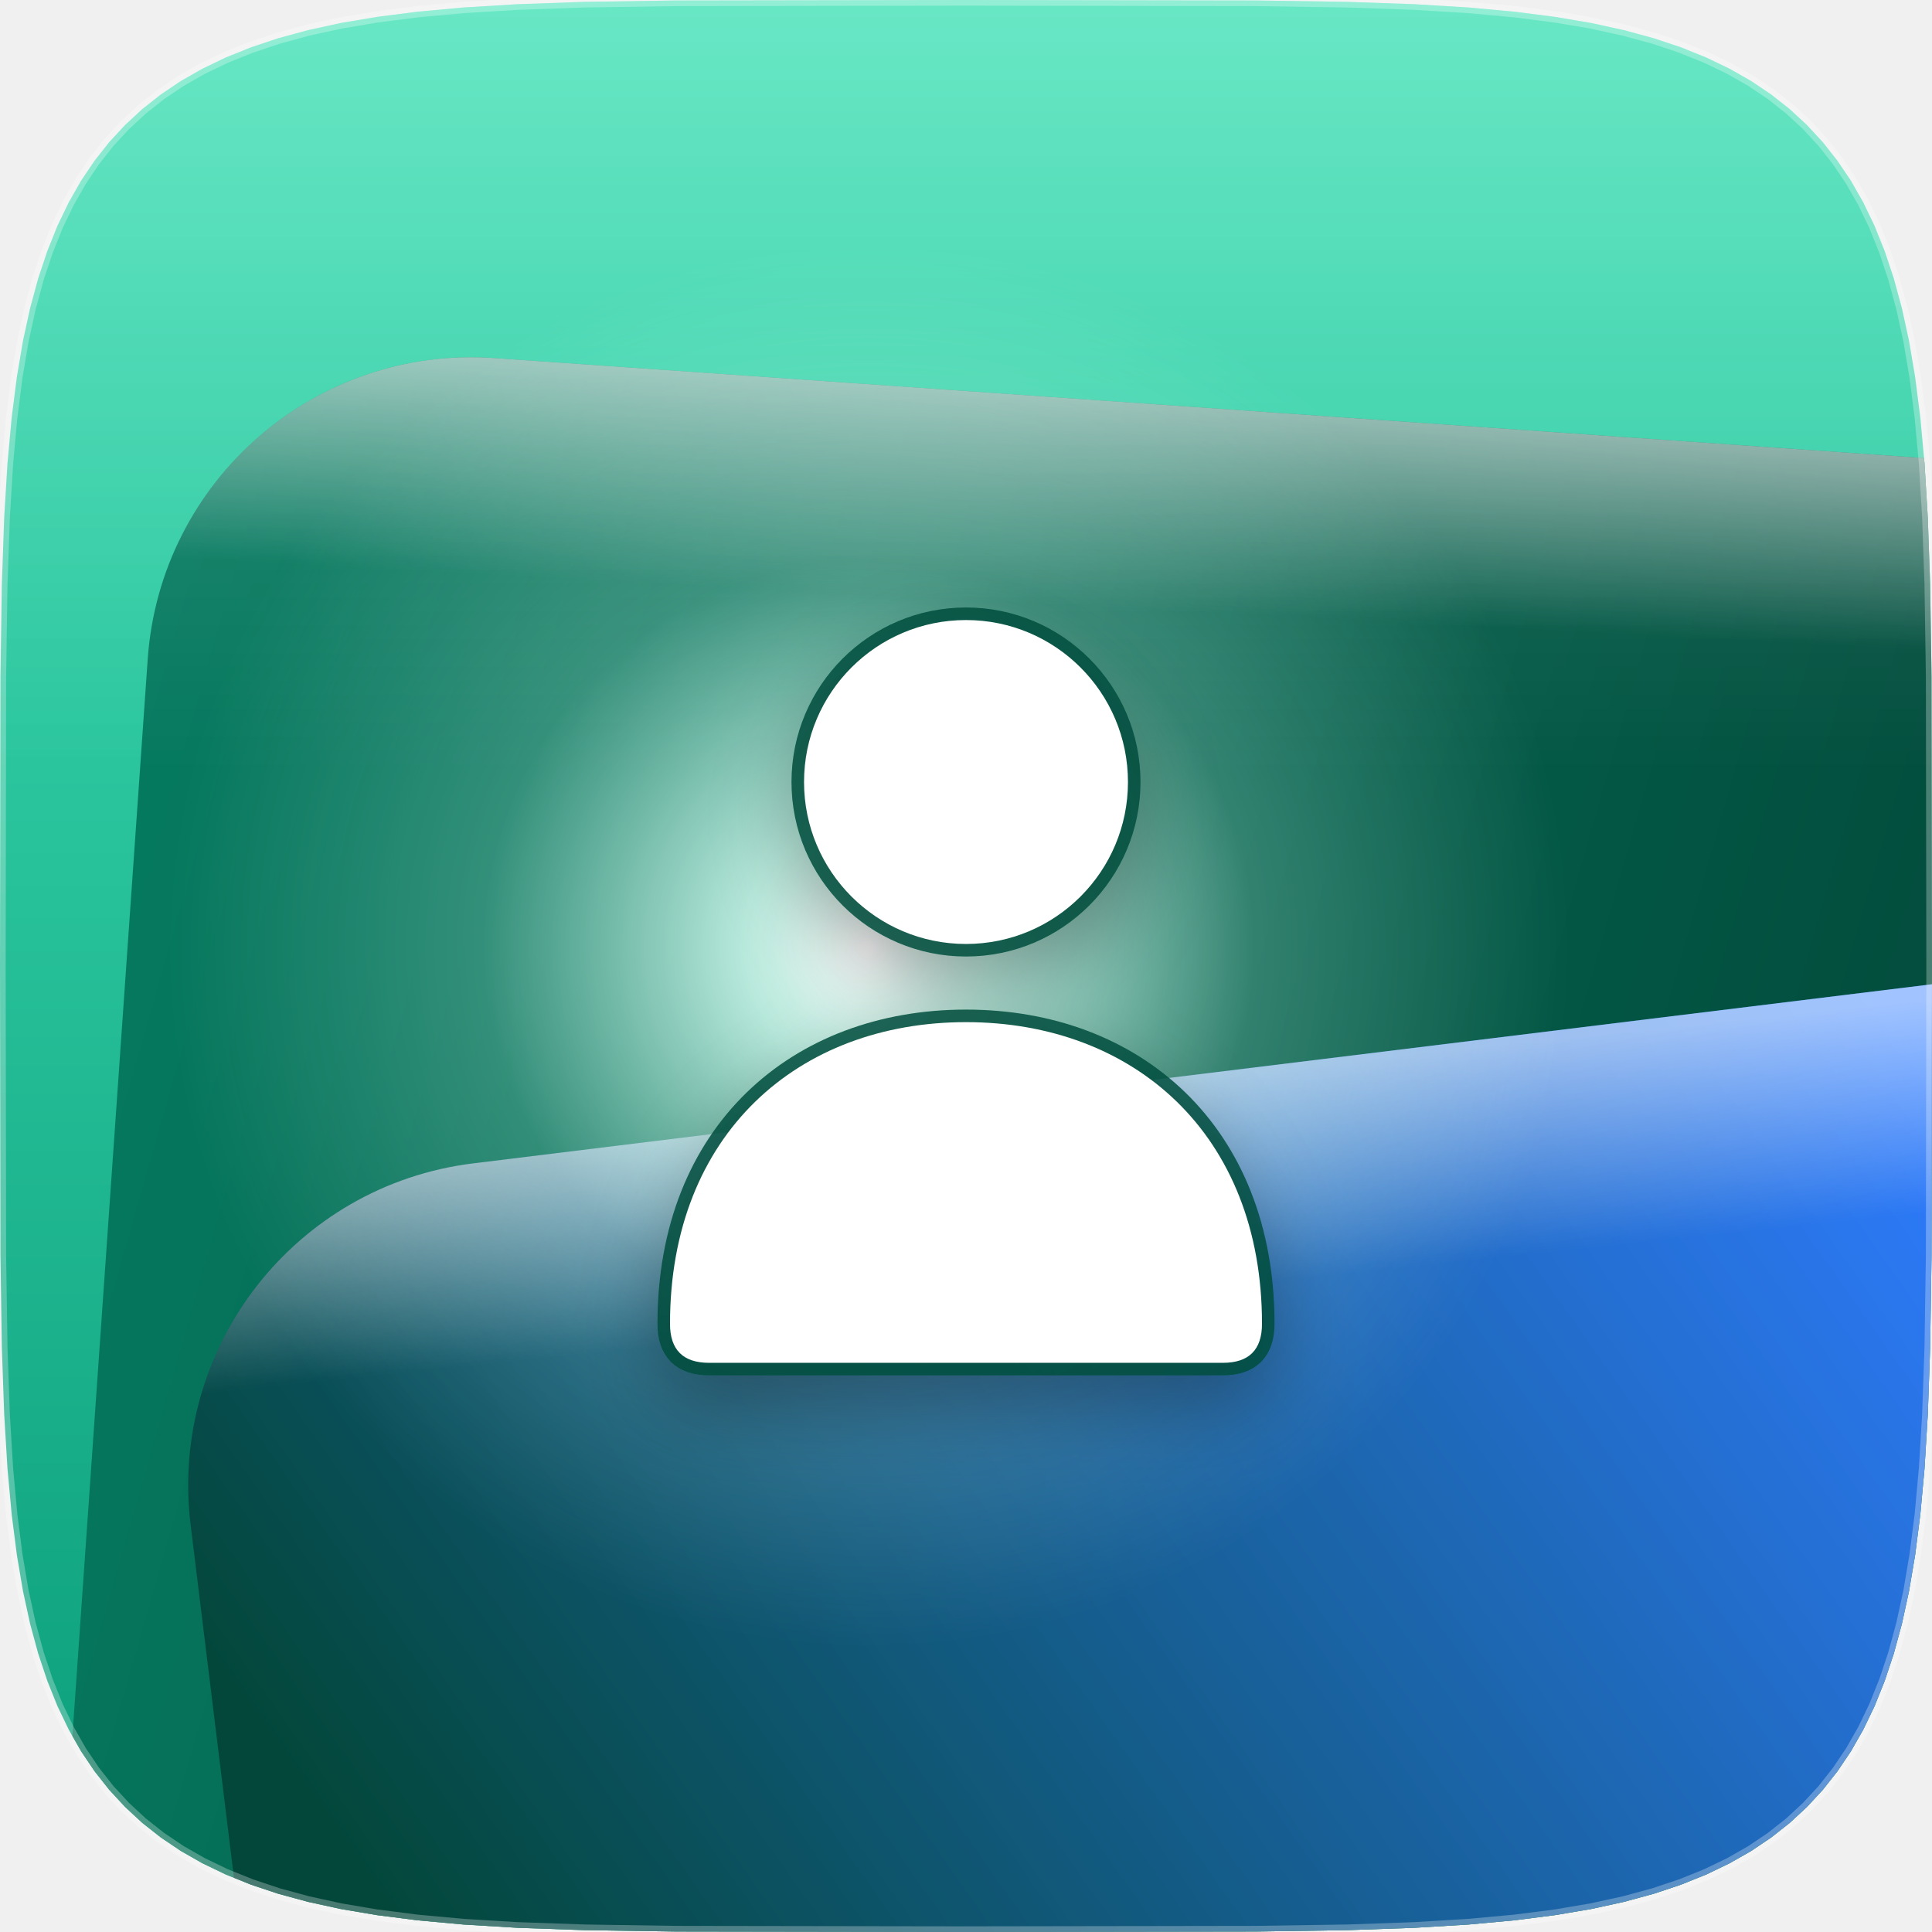
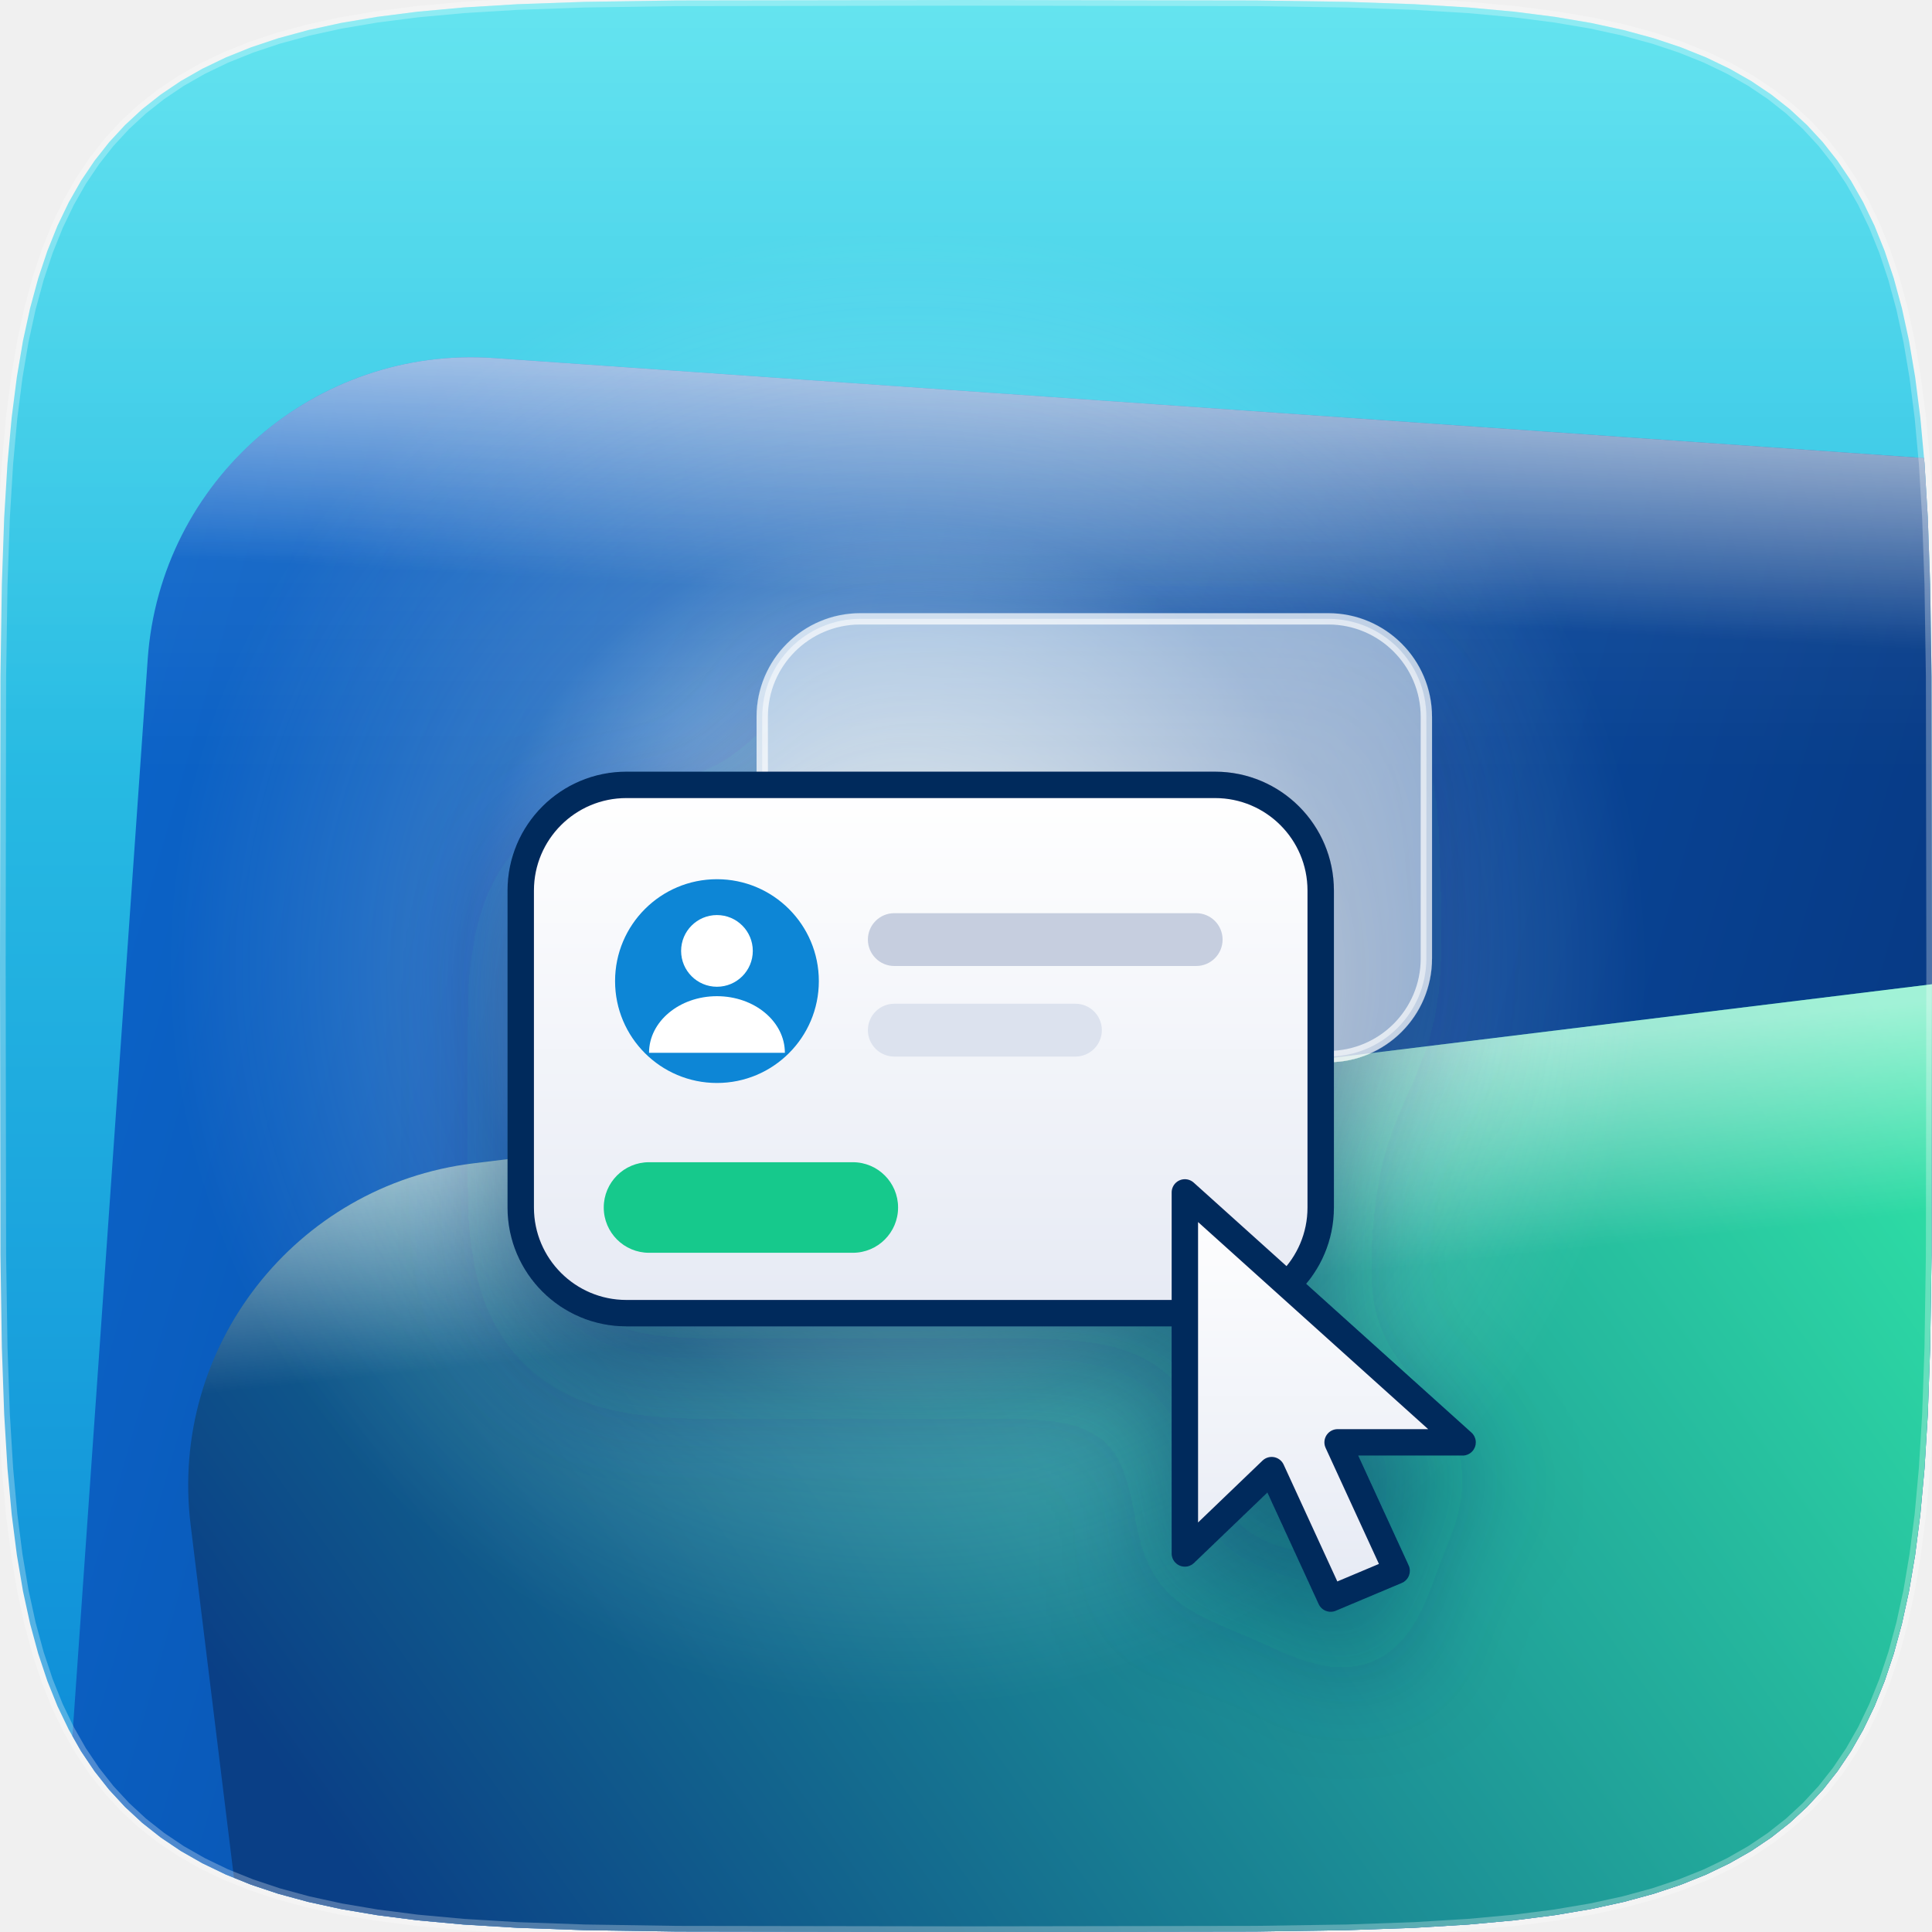
<svg xmlns="http://www.w3.org/2000/svg" viewBox="0 0 512 512" role="img" aria-label="condor track">
  <defs>
    <linearGradient id="p-track-baldosa" gradientUnits="userSpaceOnUse" x1="0" y1="0" x2="0" y2="512">
-       <stop offset="0" stop-color="#3FE0B5" />
-       <stop offset="1" stop-color="#0A9C79" />
+       <stop offset="0" stop-color="#3ADCEB" />
+       <stop offset="1" stop-color="#0A86D6" />
    </linearGradient>
    <linearGradient id="p-track-l1" gradientUnits="userSpaceOnUse" x1="40" y1="160" x2="512" y2="260">
-       <stop offset="0" stop-color="#057A5F" />
-       <stop offset="1" stop-color="#034D3D" />
+       <stop offset="0" stop-color="#0B63C8" />
+       <stop offset="1" stop-color="#073A85" />
    </linearGradient>
    <linearGradient id="p-track-l2" gradientUnits="userSpaceOnUse" x1="500" y1="300" x2="90" y2="520">
-       <stop offset="0" stop-color="#2E7BFF" />
-       <stop offset="1" stop-color="#03473A" />
+       <stop offset="0" stop-color="#2FE3A6" />
+       <stop offset="1" stop-color="#0A3F86" />
    </linearGradient>
-     <radialGradient id="p-track-brillo" cx="0.45" cy="0.49" r="0.36">
-       <stop offset="0" stop-color="#fff" stop-opacity="1" />
-       <stop offset=".18" stop-color="#D6FFF3" stop-opacity=".85" />
-       <stop offset=".55" stop-color="#D6FFF3" stop-opacity=".22" />
-       <stop offset="1" stop-color="#D6FFF3" stop-opacity="0" />
+     <linearGradient id="p-track-blanco" x1="0" y1="0" x2="0" y2="1">
+       <stop offset="0" stop-color="#FFFFFF" />
+       <stop offset="1" stop-color="#E6EAF4" />
+     </linearGradient>
+     <radialGradient id="p-track-brillo" cx="0.47" cy="0.5" r="0.38">
+       <stop offset="0" stop-color="#fff" stop-opacity=".95" />
+       <stop offset=".2" stop-color="#E4FBFF" stop-opacity=".75" />
+       <stop offset=".6" stop-color="#E4FBFF" stop-opacity=".18" />
+       <stop offset="1" stop-color="#E4FBFF" stop-opacity="0" />
    </radialGradient>
    <linearGradient id="p-track-filo" x1="0" y1="0" x2="0" y2="1">
      <stop offset="0" stop-color="#fff" stop-opacity=".55" />
      <stop offset=".08" stop-color="#fff" stop-opacity="0" />
    </linearGradient>
    <linearGradient id="p-track-velo" x1="0" y1="0" x2="0" y2="1">
      <stop offset="0" stop-color="#fff" stop-opacity=".22" />
      <stop offset=".4" stop-color="#fff" stop-opacity="0" />
    </linearGradient>
    <clipPath id="p-track-clip">
      <path d="M512 256L511.88 332.66L511.51 357.1L510.89 374.81L510.02 389.15L508.9 401.37L507.53 412.09L505.91 421.67L504.02 430.33L501.87 438.24L499.45 445.49L496.76 452.18L493.78 458.37L490.52 464.09L486.95 469.39L483.07 474.31L478.86 478.86L474.31 483.07L469.39 486.95L464.09 490.52L458.37 493.78L452.18 496.76L445.49 499.45L438.24 501.87L430.33 504.02L421.67 505.91L412.09 507.53L401.37 508.9L389.15 510.02L374.81 510.89L357.1 511.51L332.66 511.88L256 512L179.34 511.88L154.9 511.51L137.19 510.89L122.85 510.02L110.63 508.9L99.91 507.53L90.33 505.91L81.67 504.02L73.76 501.87L66.51 499.45L59.82 496.76L53.63 493.78L47.91 490.52L42.61 486.95L37.69 483.07L33.14 478.86L28.93 474.31L25.05 469.39L21.48 464.09L18.22 458.37L15.24 452.18L12.55 445.49L10.13 438.24L7.98 430.33L6.09 421.67L4.47 412.09L3.1 401.37L1.98 389.15L1.11 374.81L0.49 357.1L0.12 332.66L0 256L0.12 179.34L0.49 154.9L1.11 137.19L1.98 122.85L3.1 110.63L4.47 99.91L6.09 90.33L7.98 81.67L10.13 73.76L12.55 66.51L15.24 59.82L18.22 53.63L21.48 47.91L25.05 42.61L28.93 37.69L33.14 33.14L37.69 28.93L42.61 25.05L47.91 21.48L53.63 18.22L59.82 15.24L66.51 12.55L73.76 10.13L81.67 7.98L90.33 6.09L99.91 4.47L110.63 3.1L122.85 1.98L137.19 1.11L154.9 0.49L179.34 0.12L256 0L332.66 0.12L357.1 0.49L374.81 1.11L389.15 1.98L401.37 3.1L412.09 4.47L421.67 6.09L430.33 7.98L438.24 10.13L445.49 12.55L452.18 15.24L458.37 18.22L464.09 21.48L469.39 25.05L474.31 28.93L478.86 33.14L483.07 37.69L486.95 42.61L490.52 47.91L493.78 53.63L496.76 59.82L499.45 66.51L501.87 73.76L504.02 81.67L505.91 90.33L507.53 99.91L508.9 110.63L510.02 122.85L510.89 137.19L511.51 154.9L511.88 179.34Z" />
    </clipPath>
    <filter id="p-track-sombra" x="-30%" y="-30%" width="160%" height="160%">
-       <feDropShadow dx="0" dy="12" stdDeviation="14" flood-color="#000" flood-opacity=".32" />
+       <feDropShadow dx="0" dy="14" stdDeviation="16" flood-color="#06295C" flood-opacity=".45" />
    </filter>
  </defs>
  <g clip-path="url(#p-track-clip)">
    <rect width="512" height="512" fill="url(#p-track-baldosa)" />
    <g class="lam lam1" transform="rotate(4 256 256)">
      <rect x="34" y="104" width="620" height="700" rx="86" fill="url(#p-track-l1)" />
      <rect x="34" y="104" width="620" height="700" rx="86" fill="url(#p-track-filo)" />
    </g>
    <g class="lam lam2" transform="rotate(-7 256 256)">
      <rect x="34" y="292" width="620" height="700" rx="86" fill="url(#p-track-l2)" />
      <rect x="34" y="292" width="620" height="700" rx="86" fill="url(#p-track-filo)" />
    </g>
    <rect class="brillo" width="512" height="512" fill="url(#p-track-brillo)" />
    <rect width="512" height="512" fill="url(#p-track-velo)" />
  </g>
  <path d="M512 256L511.88 332.66L511.51 357.1L510.89 374.81L510.02 389.15L508.9 401.37L507.53 412.09L505.91 421.67L504.02 430.33L501.87 438.24L499.45 445.49L496.76 452.18L493.78 458.37L490.52 464.09L486.95 469.39L483.07 474.31L478.86 478.86L474.31 483.07L469.39 486.95L464.09 490.52L458.37 493.78L452.18 496.76L445.49 499.45L438.24 501.87L430.33 504.02L421.67 505.91L412.09 507.53L401.37 508.9L389.15 510.02L374.81 510.89L357.1 511.51L332.66 511.88L256 512L179.34 511.88L154.9 511.51L137.19 510.89L122.85 510.02L110.63 508.9L99.91 507.53L90.33 505.91L81.67 504.02L73.76 501.87L66.51 499.45L59.82 496.76L53.63 493.78L47.91 490.52L42.61 486.95L37.69 483.07L33.14 478.86L28.93 474.31L25.05 469.39L21.48 464.09L18.22 458.37L15.24 452.18L12.55 445.49L10.13 438.24L7.98 430.33L6.09 421.67L4.47 412.09L3.1 401.37L1.98 389.15L1.11 374.81L0.49 357.1L0.12 332.66L0 256L0.12 179.34L0.49 154.9L1.11 137.19L1.98 122.85L3.1 110.63L4.47 99.91L6.09 90.33L7.98 81.67L10.13 73.76L12.55 66.51L15.24 59.82L18.22 53.63L21.48 47.91L25.05 42.61L28.93 37.69L33.14 33.14L37.69 28.93L42.61 25.05L47.91 21.48L53.63 18.22L59.82 15.24L66.51 12.55L73.76 10.13L81.67 7.98L90.33 6.09L99.91 4.47L110.63 3.1L122.85 1.98L137.19 1.11L154.9 0.49L179.34 0.12L256 0L332.66 0.12L357.1 0.49L374.81 1.11L389.15 1.98L401.37 3.1L412.09 4.47L421.67 6.09L430.33 7.98L438.24 10.13L445.49 12.55L452.18 15.24L458.37 18.22L464.09 21.48L469.39 25.05L474.31 28.93L478.86 33.14L483.07 37.69L486.95 42.61L490.52 47.91L493.78 53.63L496.76 59.82L499.45 66.51L501.87 73.76L504.02 81.67L505.91 90.33L507.53 99.91L508.9 110.63L510.02 122.85L510.89 137.19L511.51 154.9L511.88 179.34Z" fill="none" stroke="#fff" stroke-opacity=".28" stroke-width="3" />
-   <g class="picto" filter="url(#p-track-sombra)" transform="translate(256 262) scale(0.74) translate(-256 -278)">
-     <g opacity=".85">
-       <path d="M256 146a58 58 0 1 1 0 116a58 58 0 1 1 0-116Z" fill="#034D3D" stroke="#034D3D" stroke-width="9" stroke-linejoin="round" />
-       <path d="M150 398C150 330 196 290 256 290S362 330 362 398Q362 412 348 412H164Q150 412 150 398Z" fill="#034D3D" stroke="#034D3D" stroke-width="9" stroke-linejoin="round" />
+   <g class="escena" filter="url(#p-track-sombra)">
+     <g transform="translate(-4 -6)">
+       <path d="M232 170H356A26 26 0 0 1 382 196V260A26 26 0 0 1 356 286H232A26 26 0 0 1 206 260V196A26 26 0 0 1 232 170Z" fill="#fff" fill-opacity=".5" stroke="#fff" stroke-opacity=".7" stroke-width="3" />
+       <path d="M170 214H326A28 28 0 0 1 354 242V326A28 28 0 0 1 326 354H170A28 28 0 0 1 142 326V242A28 28 0 0 1 170 214Z" fill="url(#p-track-blanco)" stroke="#06295C" stroke-width="7" stroke-linejoin="round" />
+       <circle cx="194" cy="266" r="27" fill="#0A86D6" />
+       <circle cx="194" cy="258" r="9.5" fill="#fff" />
+       <path d="M176 285a18 15 0 0 1 36 0Z" fill="#fff" />
+       <rect x="234" y="248" width="94" height="14" rx="7" fill="#C6CEDF" />
+       <rect x="234" y="272" width="62" height="14" rx="7" fill="#DCE2EE" />
+       <rect x="164" y="314" width="78" height="24" rx="12" fill="#14C98C" />
+       <g transform="translate(318 322) scale(0.92)">
+         <path d="M0 0L0 104L25 80L42 117L61 109L44 72L80 72Z" fill="url(#p-track-blanco)" stroke="#06295C" stroke-width="7.609" stroke-linejoin="round" />
+       </g>
    </g>
-     <path d="M256 146a58 58 0 1 1 0 116a58 58 0 1 1 0-116Z" fill="#fff" stroke="#fff" stroke-width="0" stroke-linejoin="round" />
-     <path d="M150 398C150 330 196 290 256 290S362 330 362 398Q362 412 348 412H164Q150 412 150 398Z" fill="#fff" stroke="#fff" stroke-width="0" stroke-linejoin="round" />
  </g>
</svg>
